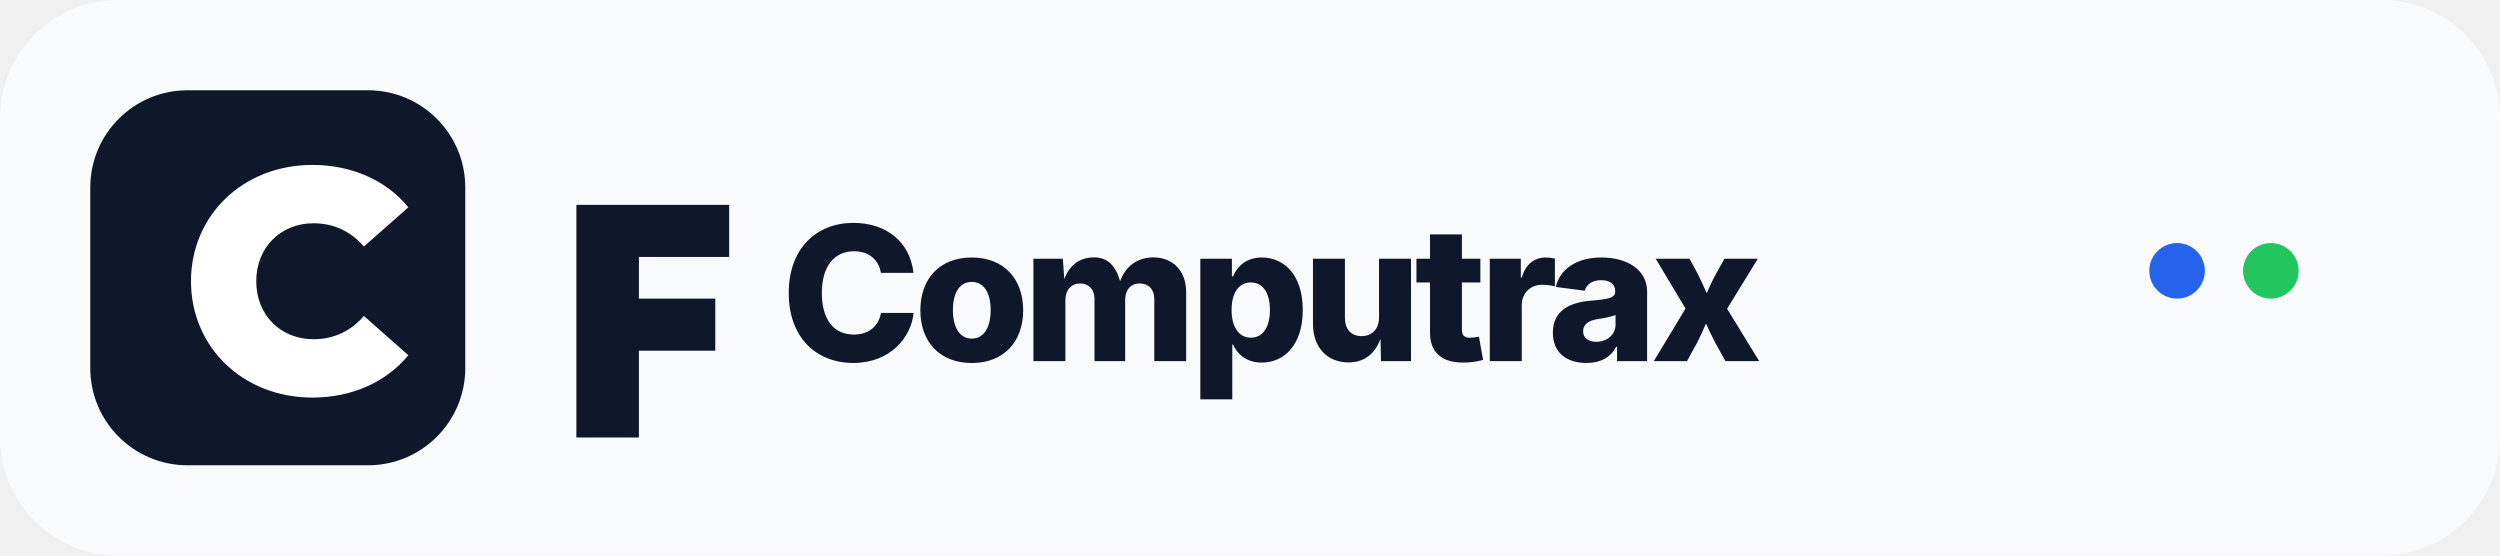
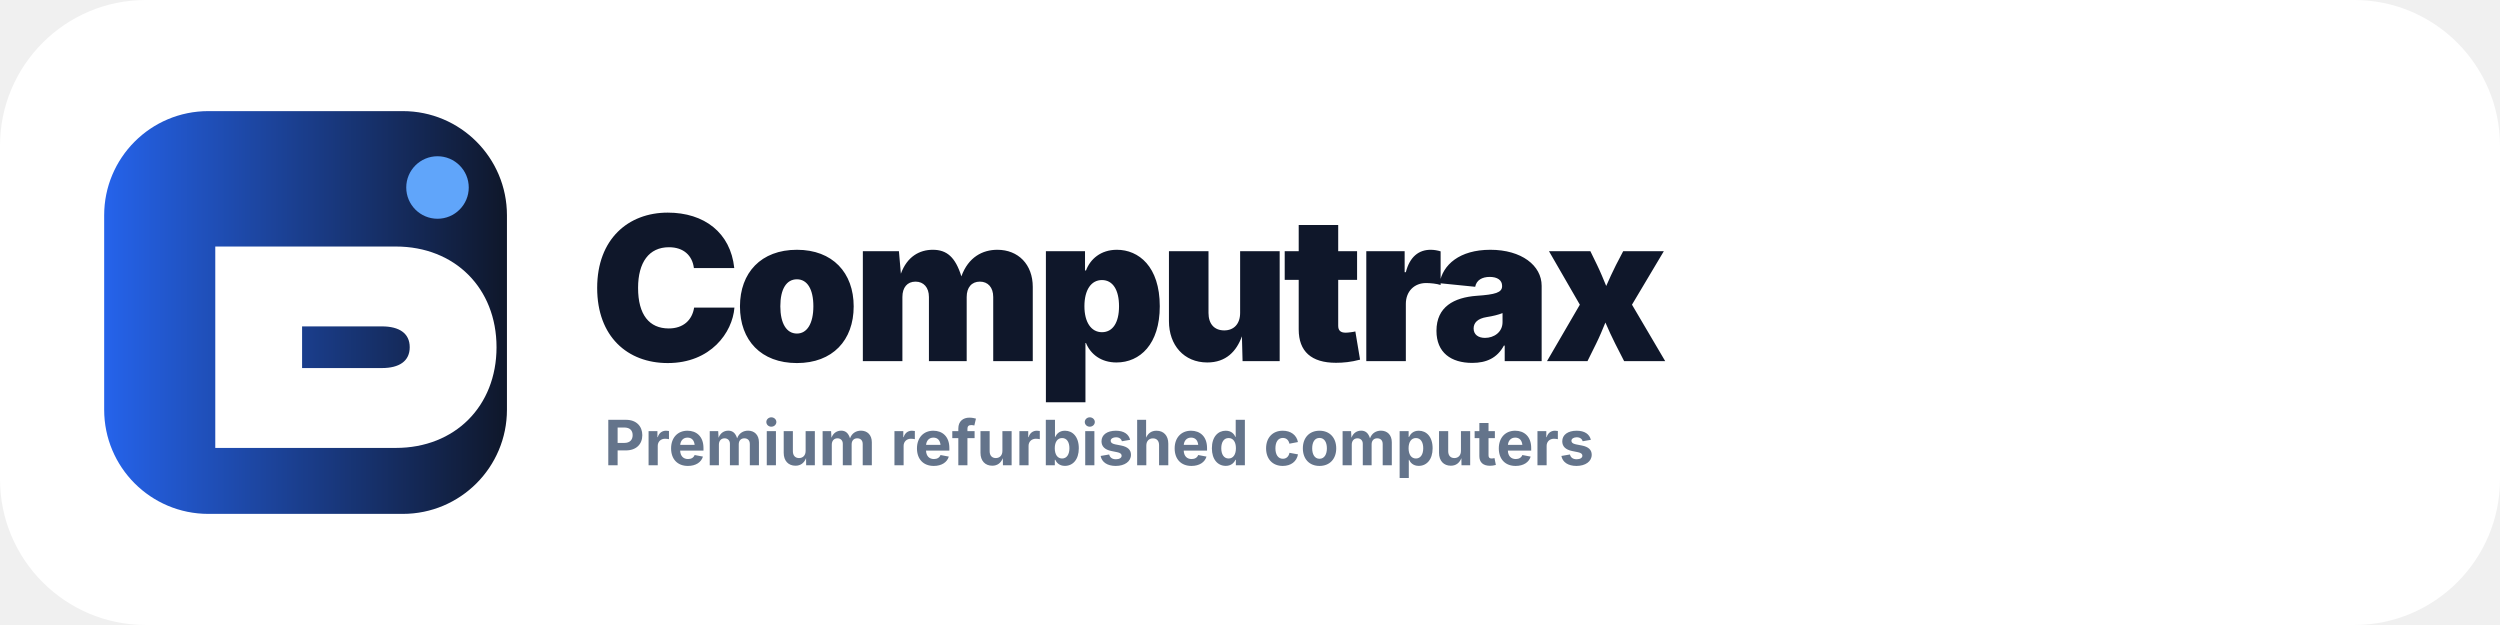
- <svg xmlns="http://www.w3.org/2000/svg" width="720" height="160" viewBox="0 0 720 160" fill="none">
-   <rect width="720" height="160" rx="34" fill="#F8FAFC" />
-   <rect x="26" y="26" width="108" height="108" rx="28" fill="#0F172A" />
-   <path d="M55 81c0-18.8 14.8-33.5 35-33.5 11.5 0 21.4 4.6 27.6 12.2L104.8 71c-3.6-4.2-8.5-6.7-14.5-6.7-9.5 0-16.5 7-16.5 16.7s7 16.7 16.5 16.7c6 0 10.9-2.5 14.5-6.7l12.8 11.3c-6.2 7.6-16.1 12.2-27.6 12.2-20.2 0-35-14.7-35-33.5Z" fill="#fff" />
-   <path d="M166 59h44v15h-26v12h22v15h-22v25h-18V59Z" fill="#0F172A" />
-   <text x="225" y="104" font-family="Inter, Arial, sans-serif" font-size="54" font-weight="800" letter-spacing="-2" fill="#0F172A">Computrax</text>
-   <circle cx="627" cy="78" r="8" fill="#2563EB" />
-   <circle cx="654" cy="78" r="8" fill="#22C55E" />
+ <svg xmlns="http://www.w3.org/2000/svg" viewBox="0 0 720 180" role="img" aria-label="Computrax">
+   <defs>
+     <linearGradient id="g" x1="0" x2="1">
+       <stop offset="0" stop-color="#2563eb" />
+       <stop offset="1" stop-color="#0f172a" />
+     </linearGradient>
+   </defs>
+   <rect width="720" height="180" rx="42" fill="#fff" />
+   <rect x="30" y="32" width="116" height="116" rx="30" fill="url(#g)" />
+   <path d="M62 71h52c17 0 29 12 29 29s-12 29-29 29H62V71zm25 23v12h23c5 0 8-2 8-6s-3-6-8-6H87z" fill="#fff" />
+   <circle cx="126" cy="54" r="9" fill="#60a5fa" />
+   <text x="170" y="104" font-family="Inter, Arial, sans-serif" font-size="58" font-weight="900" fill="#0f172a" letter-spacing="-2">Computrax</text>
+   <text x="174" y="134" font-family="Inter, Arial, sans-serif" font-size="18" font-weight="700" fill="#64748b">Premium refurbished computers</text>
</svg>
